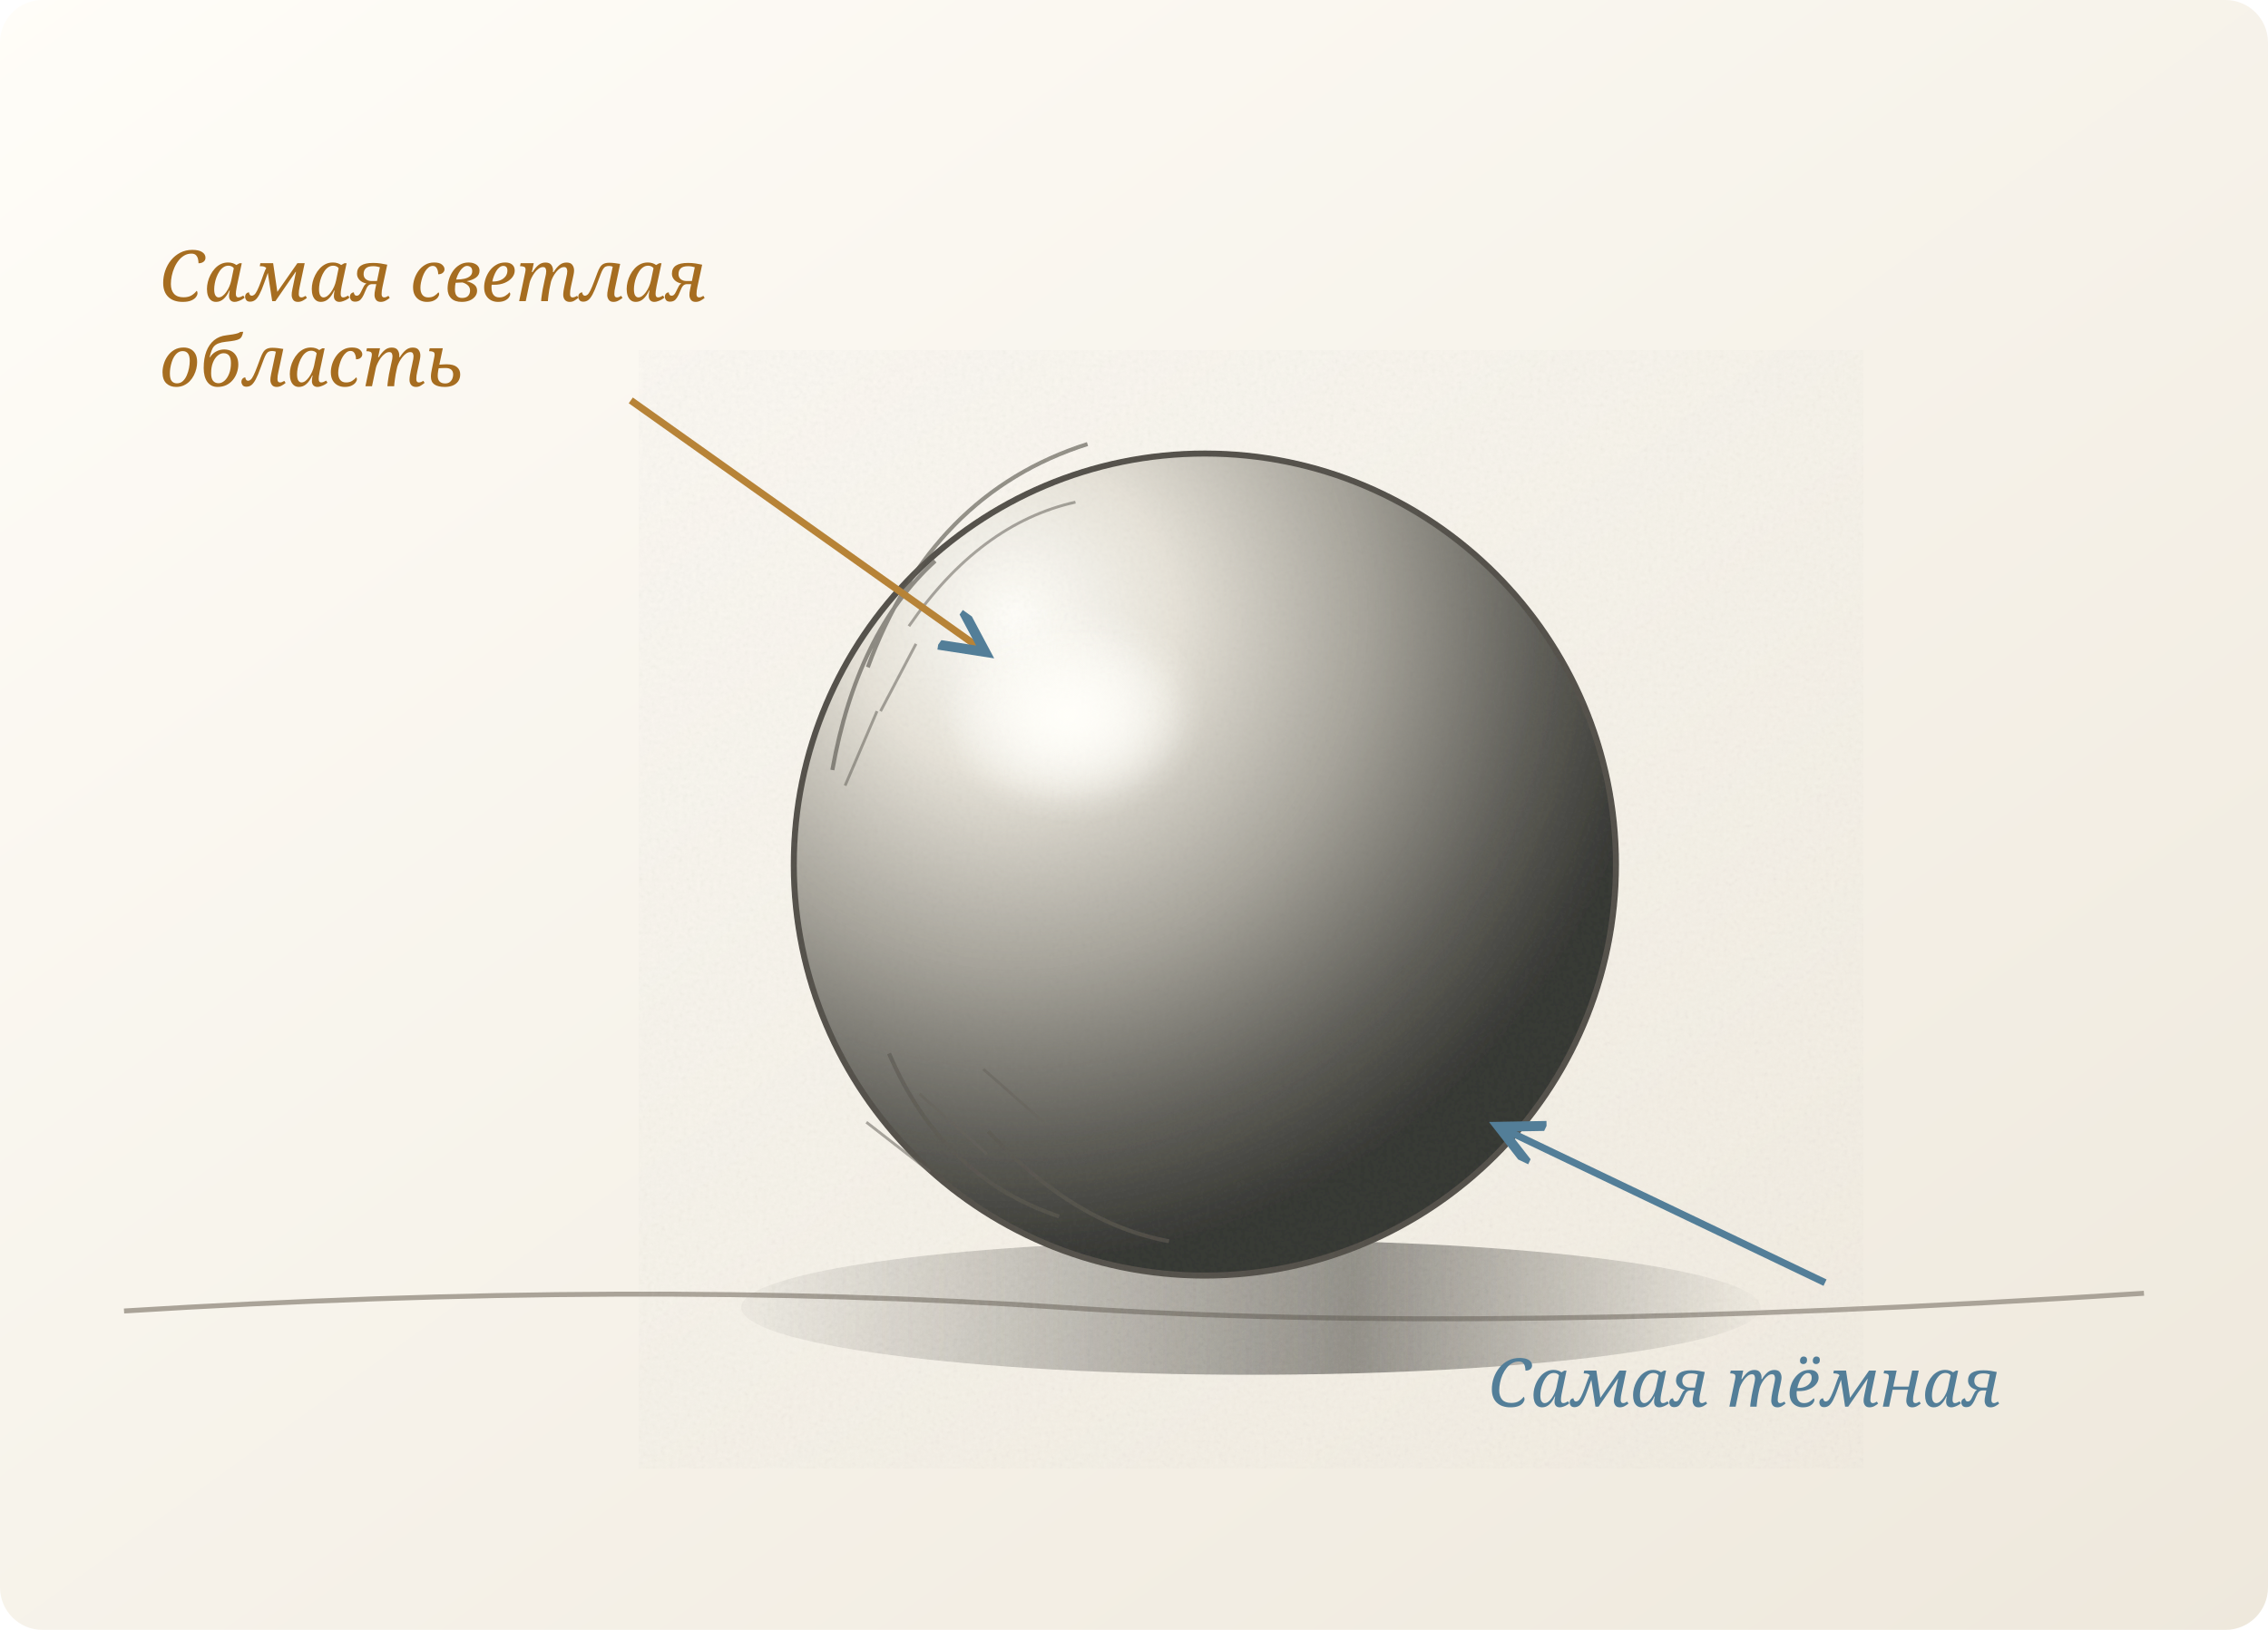
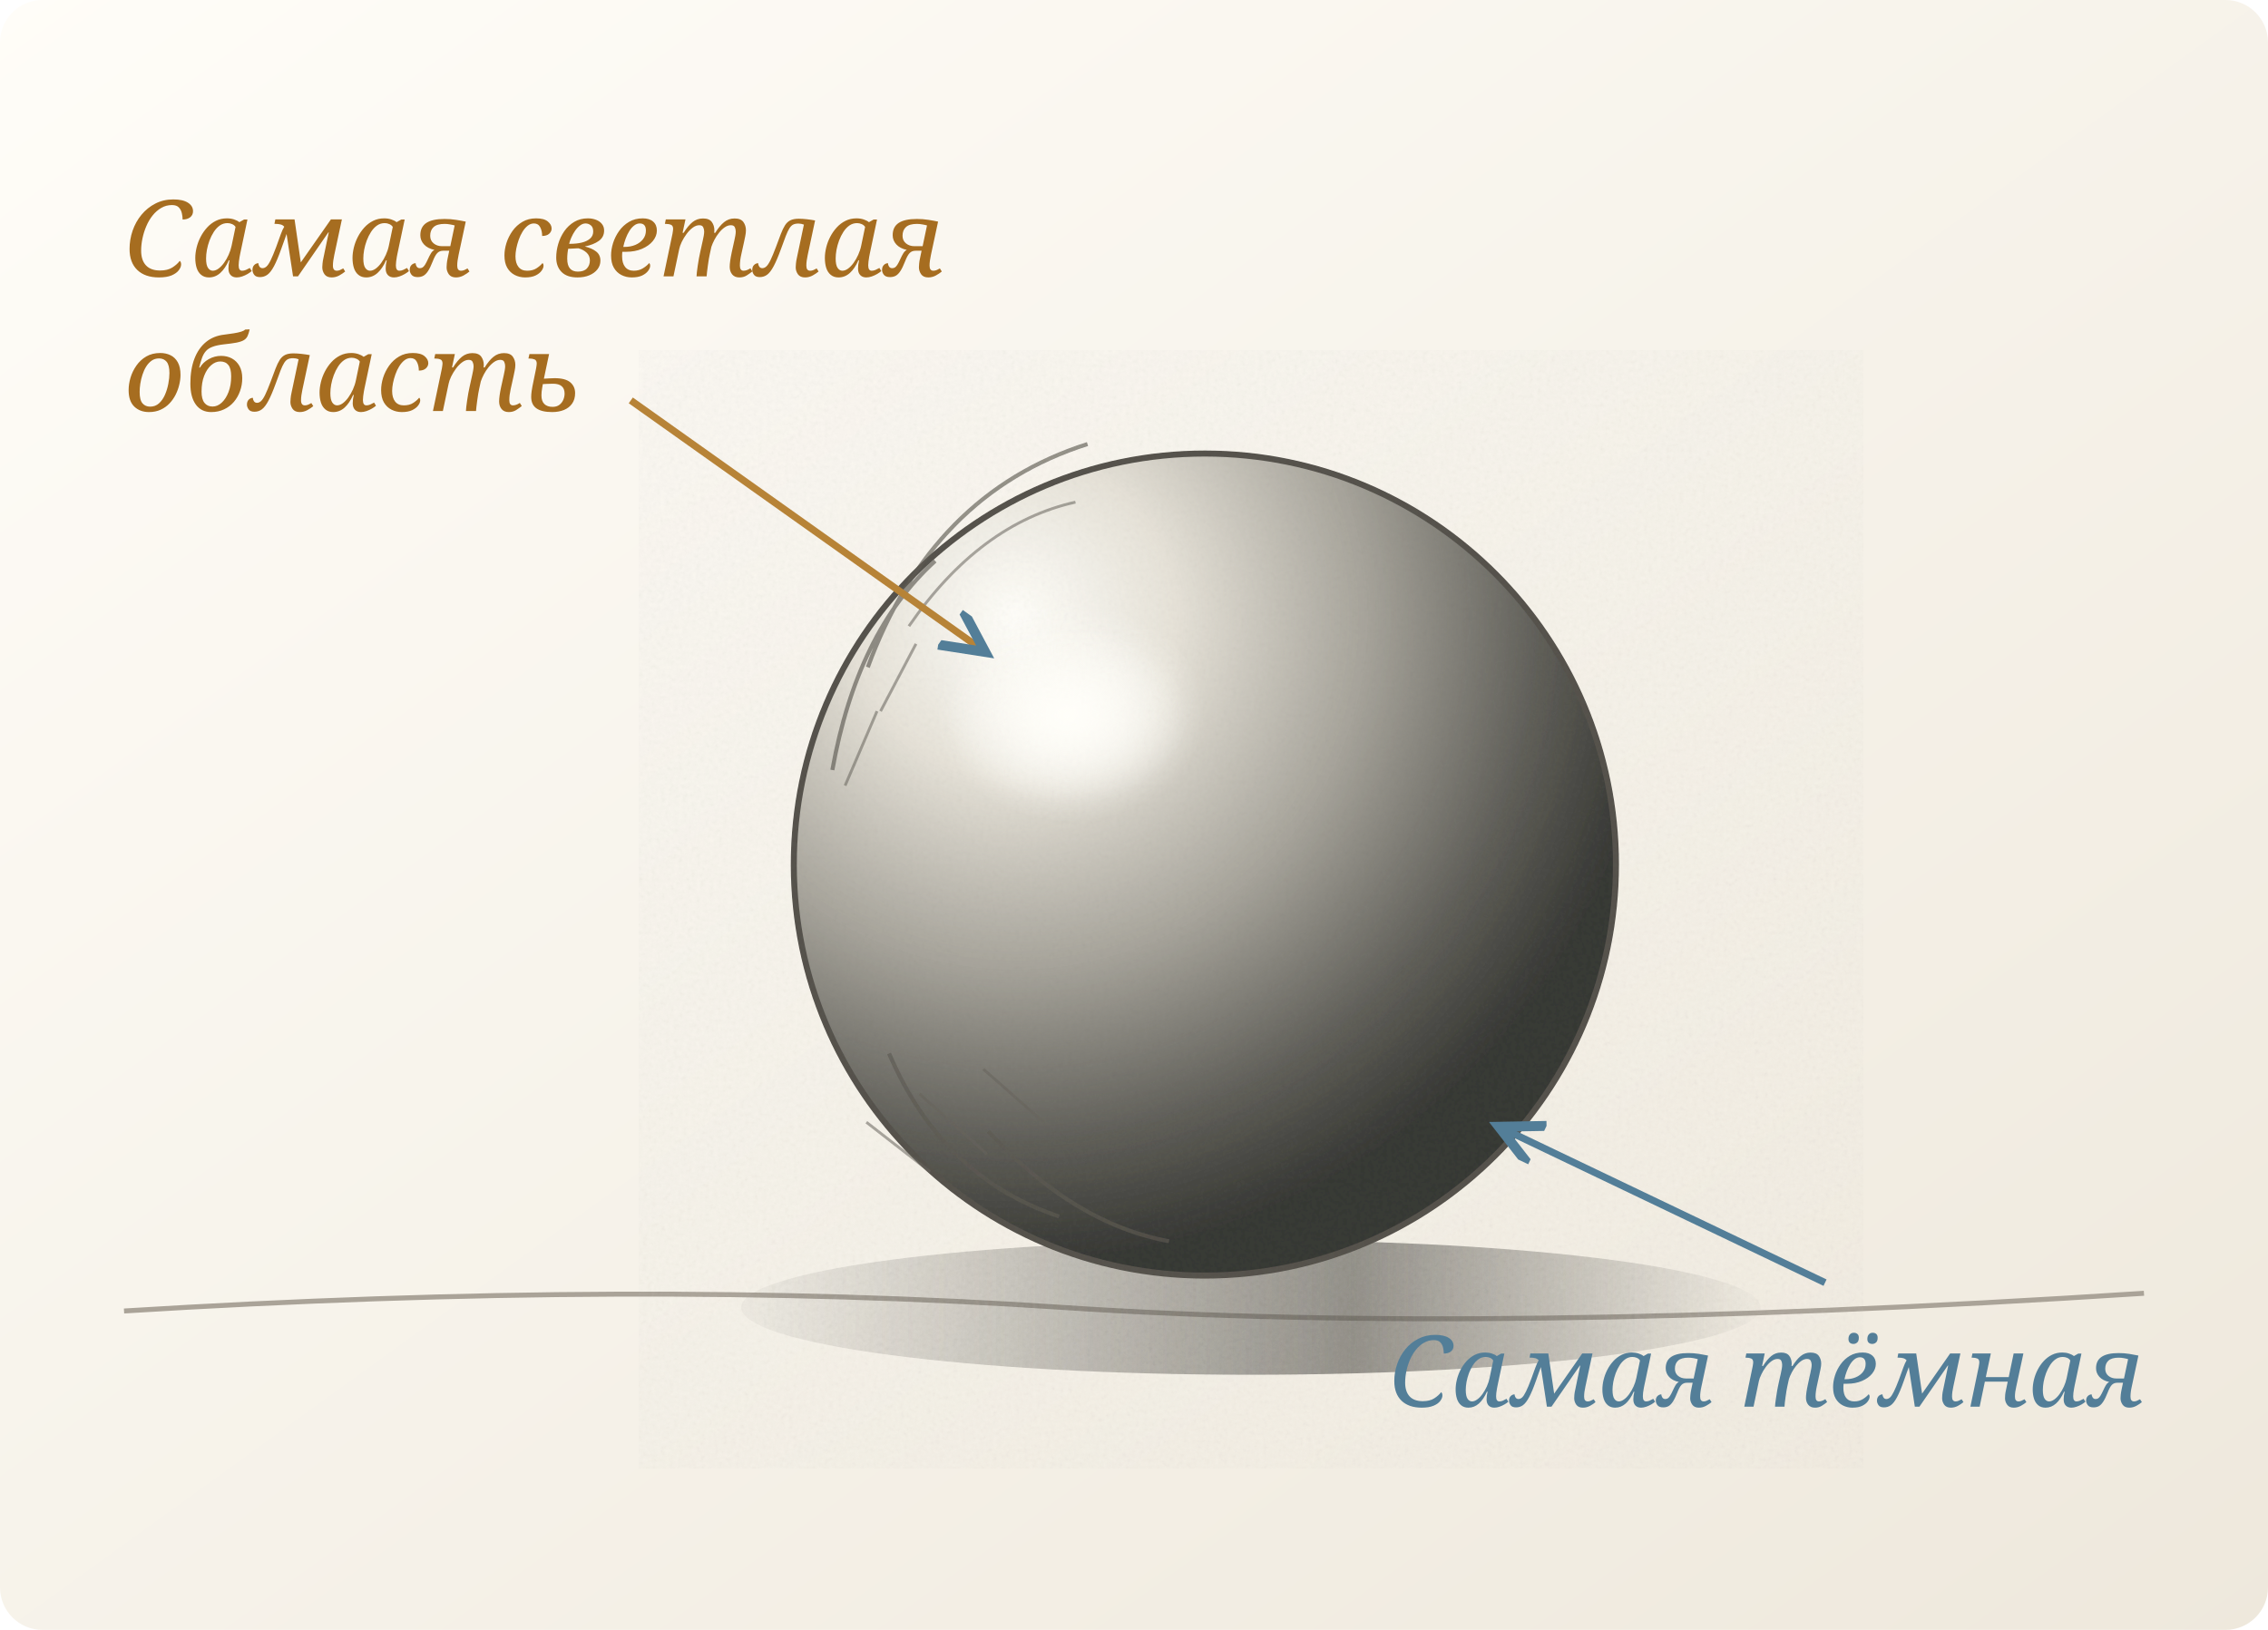
<svg xmlns="http://www.w3.org/2000/svg" viewBox="0 0 640 460" role="img" aria-labelledby="title desc">
  <defs>
    <linearGradient id="paper" x1="0" y1="0" x2="1" y2="1">
      <stop stop-color="#fffdf8" />
      <stop offset="1" stop-color="#eee8dc" />
    </linearGradient>
    <radialGradient id="ball" cx="27%" cy="20%" r="78%">
      <stop stop-color="#fffef9" />
      <stop offset=".25" stop-color="#e6e2d8" />
      <stop offset=".55" stop-color="#a6a39a" />
      <stop offset=".82" stop-color="#5f5e58" />
      <stop offset="1" stop-color="#393a36" />
    </radialGradient>
    <linearGradient id="cast">
      <stop stop-color="#57564f" stop-opacity=".05" />
      <stop offset=".6" stop-color="#55534d" stop-opacity=".6" />
      <stop offset="1" stop-color="#55534d" stop-opacity=".02" />
    </linearGradient>
    <radialGradient id="shine">
      <stop stop-color="#fffef9" stop-opacity=".98" />
      <stop offset="1" stop-color="#fffef9" stop-opacity="0" />
    </radialGradient>
    <filter id="paperGrain" x="-10%" y="-10%" width="120%" height="120%">
      <feTurbulence type="fractalNoise" baseFrequency=".8" numOctaves="2" seed="9" result="n" />
      <feColorMatrix in="n" type="saturate" values="0" result="mono" />
      <feComponentTransfer>
        <feFuncA type="table" tableValues="0 .09" />
      </feComponentTransfer>
      <feBlend in="SourceGraphic" mode="multiply" />
    </filter>
    <marker id="arrow" markerWidth="8" markerHeight="8" refX="6" refY="3" orient="auto">
      <path d="M0 0L6 3L0 6" fill="none" stroke="#537e98" stroke-width="1.4" />
    </marker>
  </defs>
  <rect width="640" height="460" rx="12" fill="url(#paper)" />
  <path d="M35 370Q180 361 300 369T605 365" fill="none" stroke="#aaa398" stroke-width="1.4" />
  <g filter="url(#paperGrain)">
    <ellipse cx="353" cy="369" rx="143.84" ry="19" fill="url(#cast)" />
    <circle cx="340" cy="244" r="116" fill="url(#ball)" stroke="#56534d" stroke-width="1.7" />
    <ellipse cx="302" cy="201" rx="38" ry="31" fill="url(#shine)" />
    <path d="M244.88 188.32q18 -49 62 -63m-72 92q7 -39 29 -59m-13 139q15 35 48 46m-20 -24q24 26 51 31" fill="none" stroke="#5d5a53" stroke-width="1.15" opacity=".65" />
    <path d="M256.48 176.72q20 -29 47 -35m-56 59l-9 21m20 -40l-10 19m-4 116l18 14m-3 -22l19 17m-1 -24l17 15" fill="none" stroke="#68645c" stroke-width=".8" opacity=".55" />
  </g>
  <ellipse cx="301" cy="202" rx="34" ry="25" fill="url(#shine)" />
  <path d="M178 113L278 184" stroke="#b78337" stroke-width="2" fill="none" marker-end="url(#arrow)" />
-   <text x="45" y="85" fill="#a66d20" font-size="20" font-family="Georgia,serif" font-style="italic">Самая светлая</text>
-   <text x="45" y="109" fill="#a66d20" font-size="20" font-family="Georgia,serif" font-style="italic">область</text>
+   <text x="35" y="78" fill="#a66d20" font-size="30" font-family="Georgia,serif" font-style="italic">Самая светлая</text>
+   <text x="35" y="116" fill="#a66d20" font-size="30" font-family="Georgia,serif" font-style="italic">область</text>
  <path d="M515 362L423 318" stroke="#537e98" stroke-width="2" fill="none" marker-end="url(#arrow)" />
-   <text x="420" y="397" fill="#537e98" font-size="19" font-family="Georgia,serif" font-style="italic">Самая тёмная</text>
+   <text x="392" y="397" fill="#537e98" font-size="28" font-family="Georgia,serif" font-style="italic">Самая тёмная</text>
</svg>
